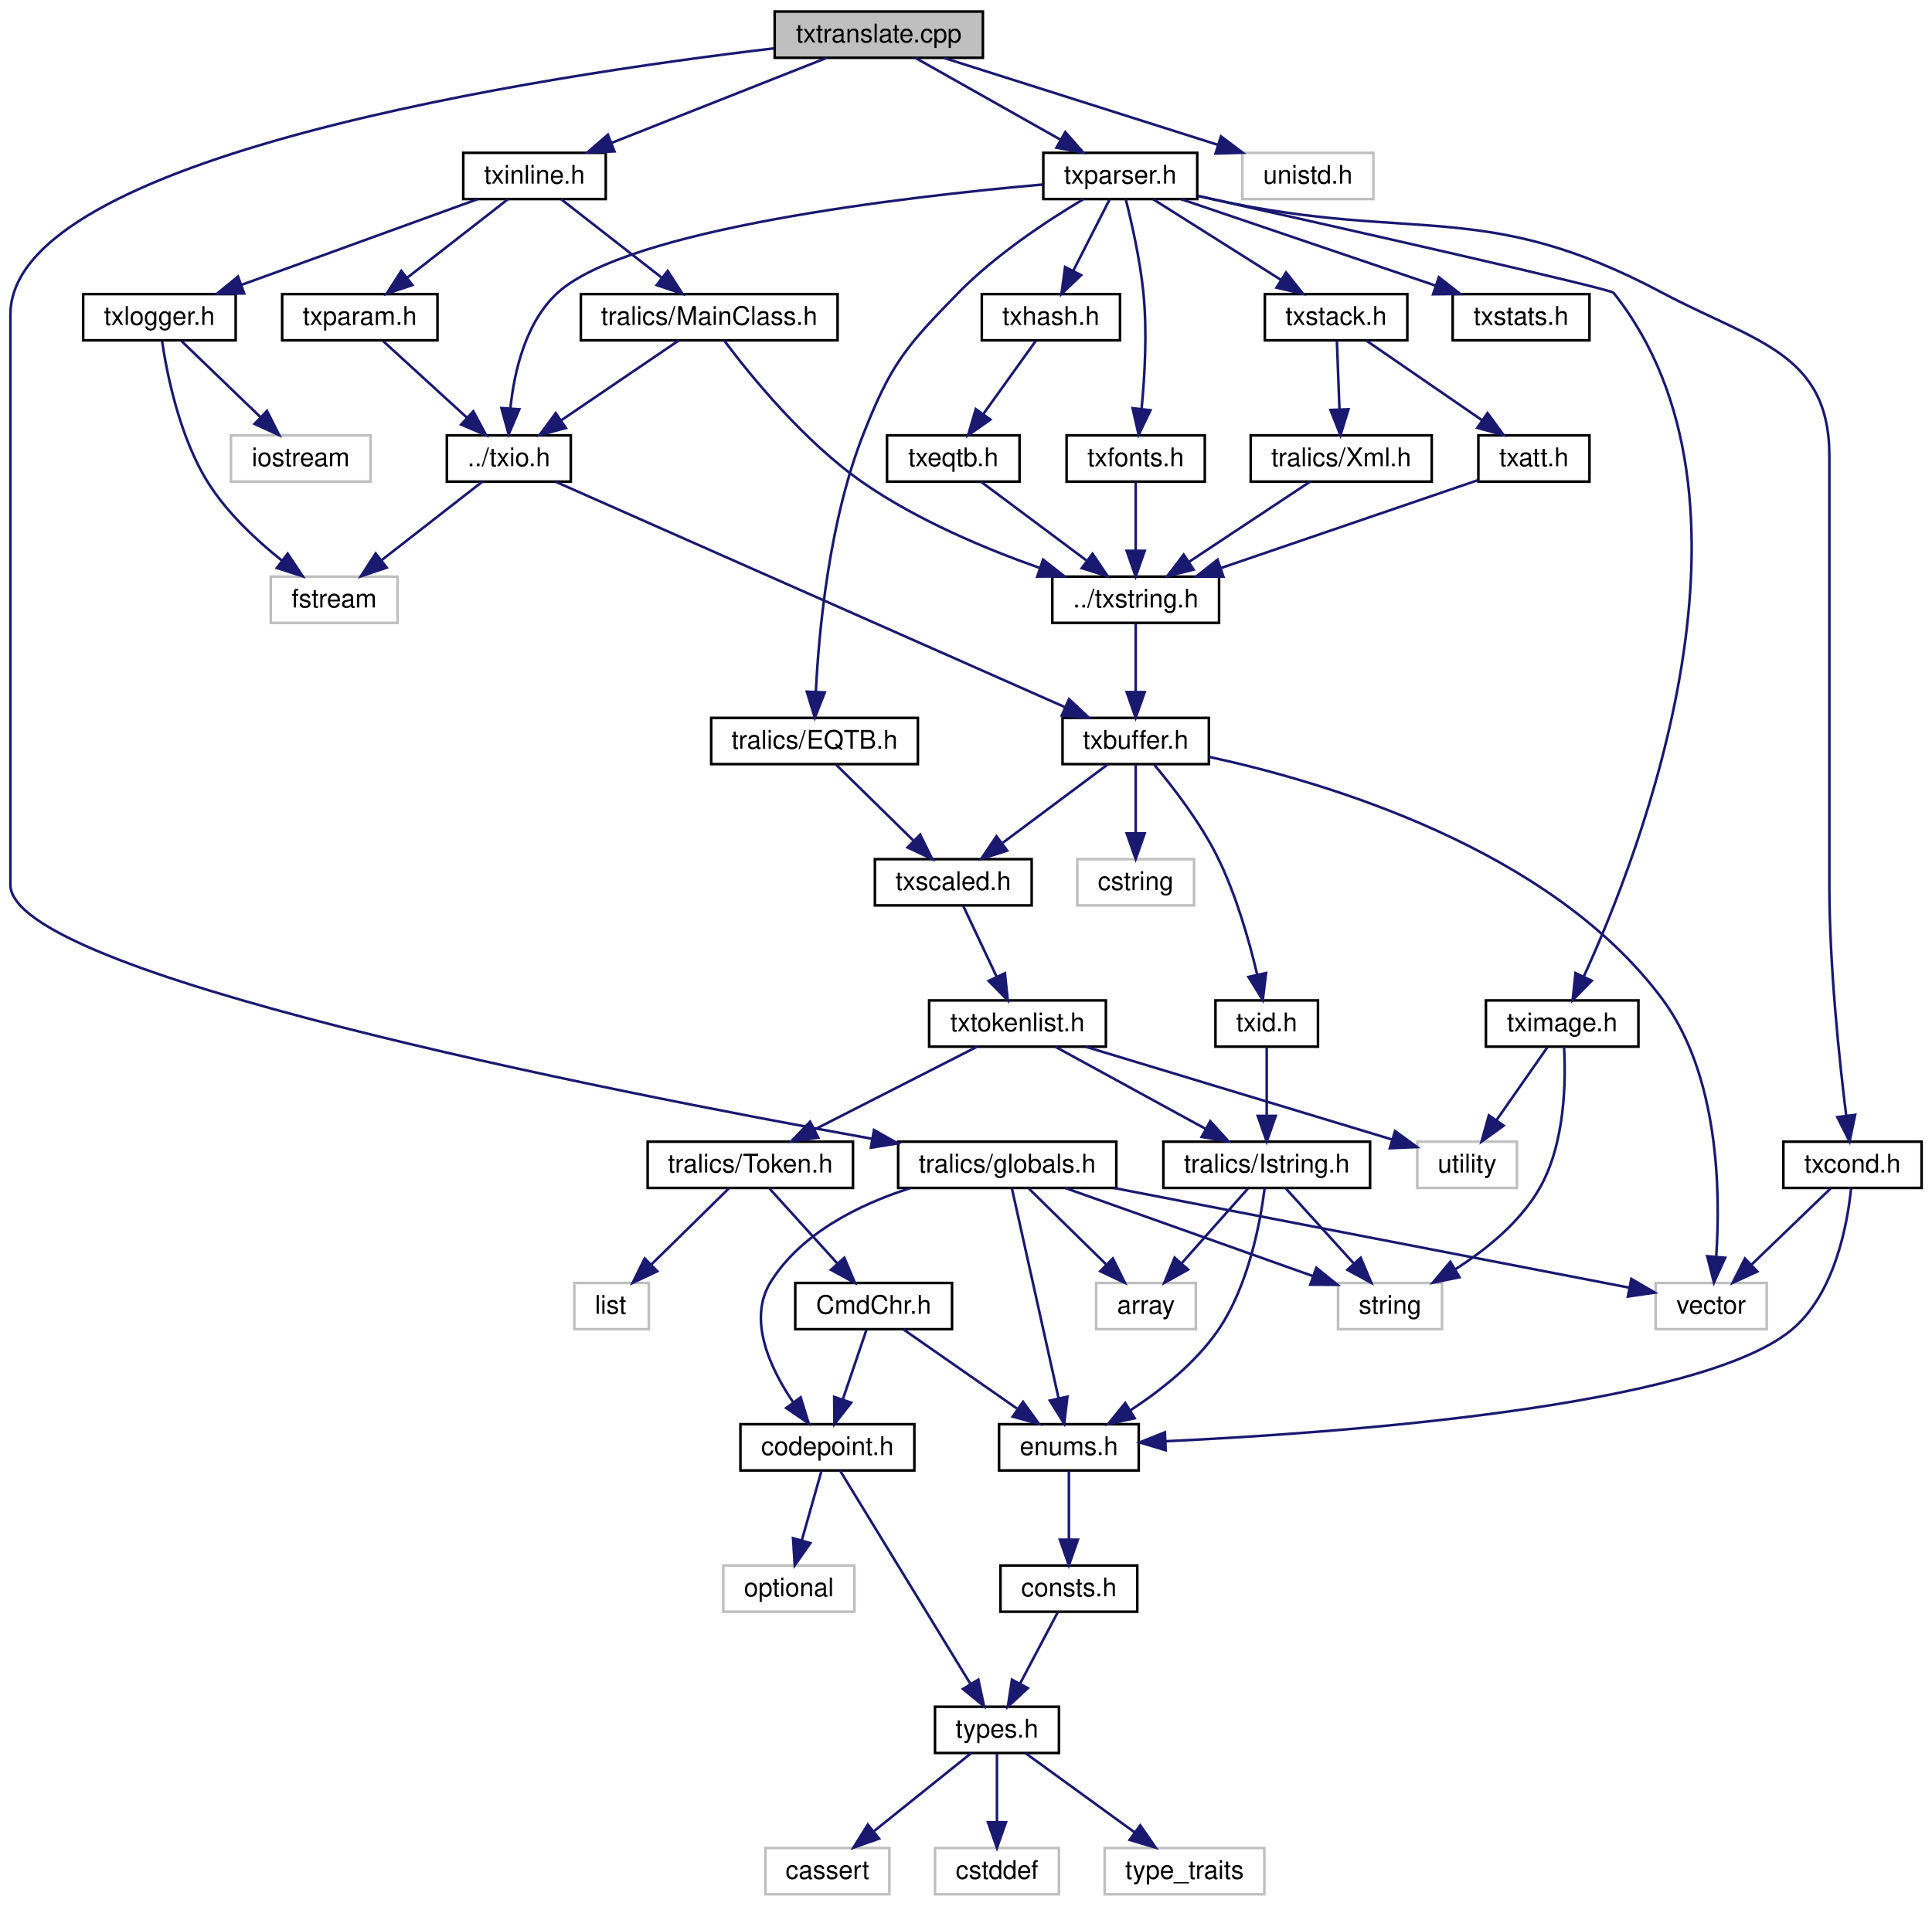
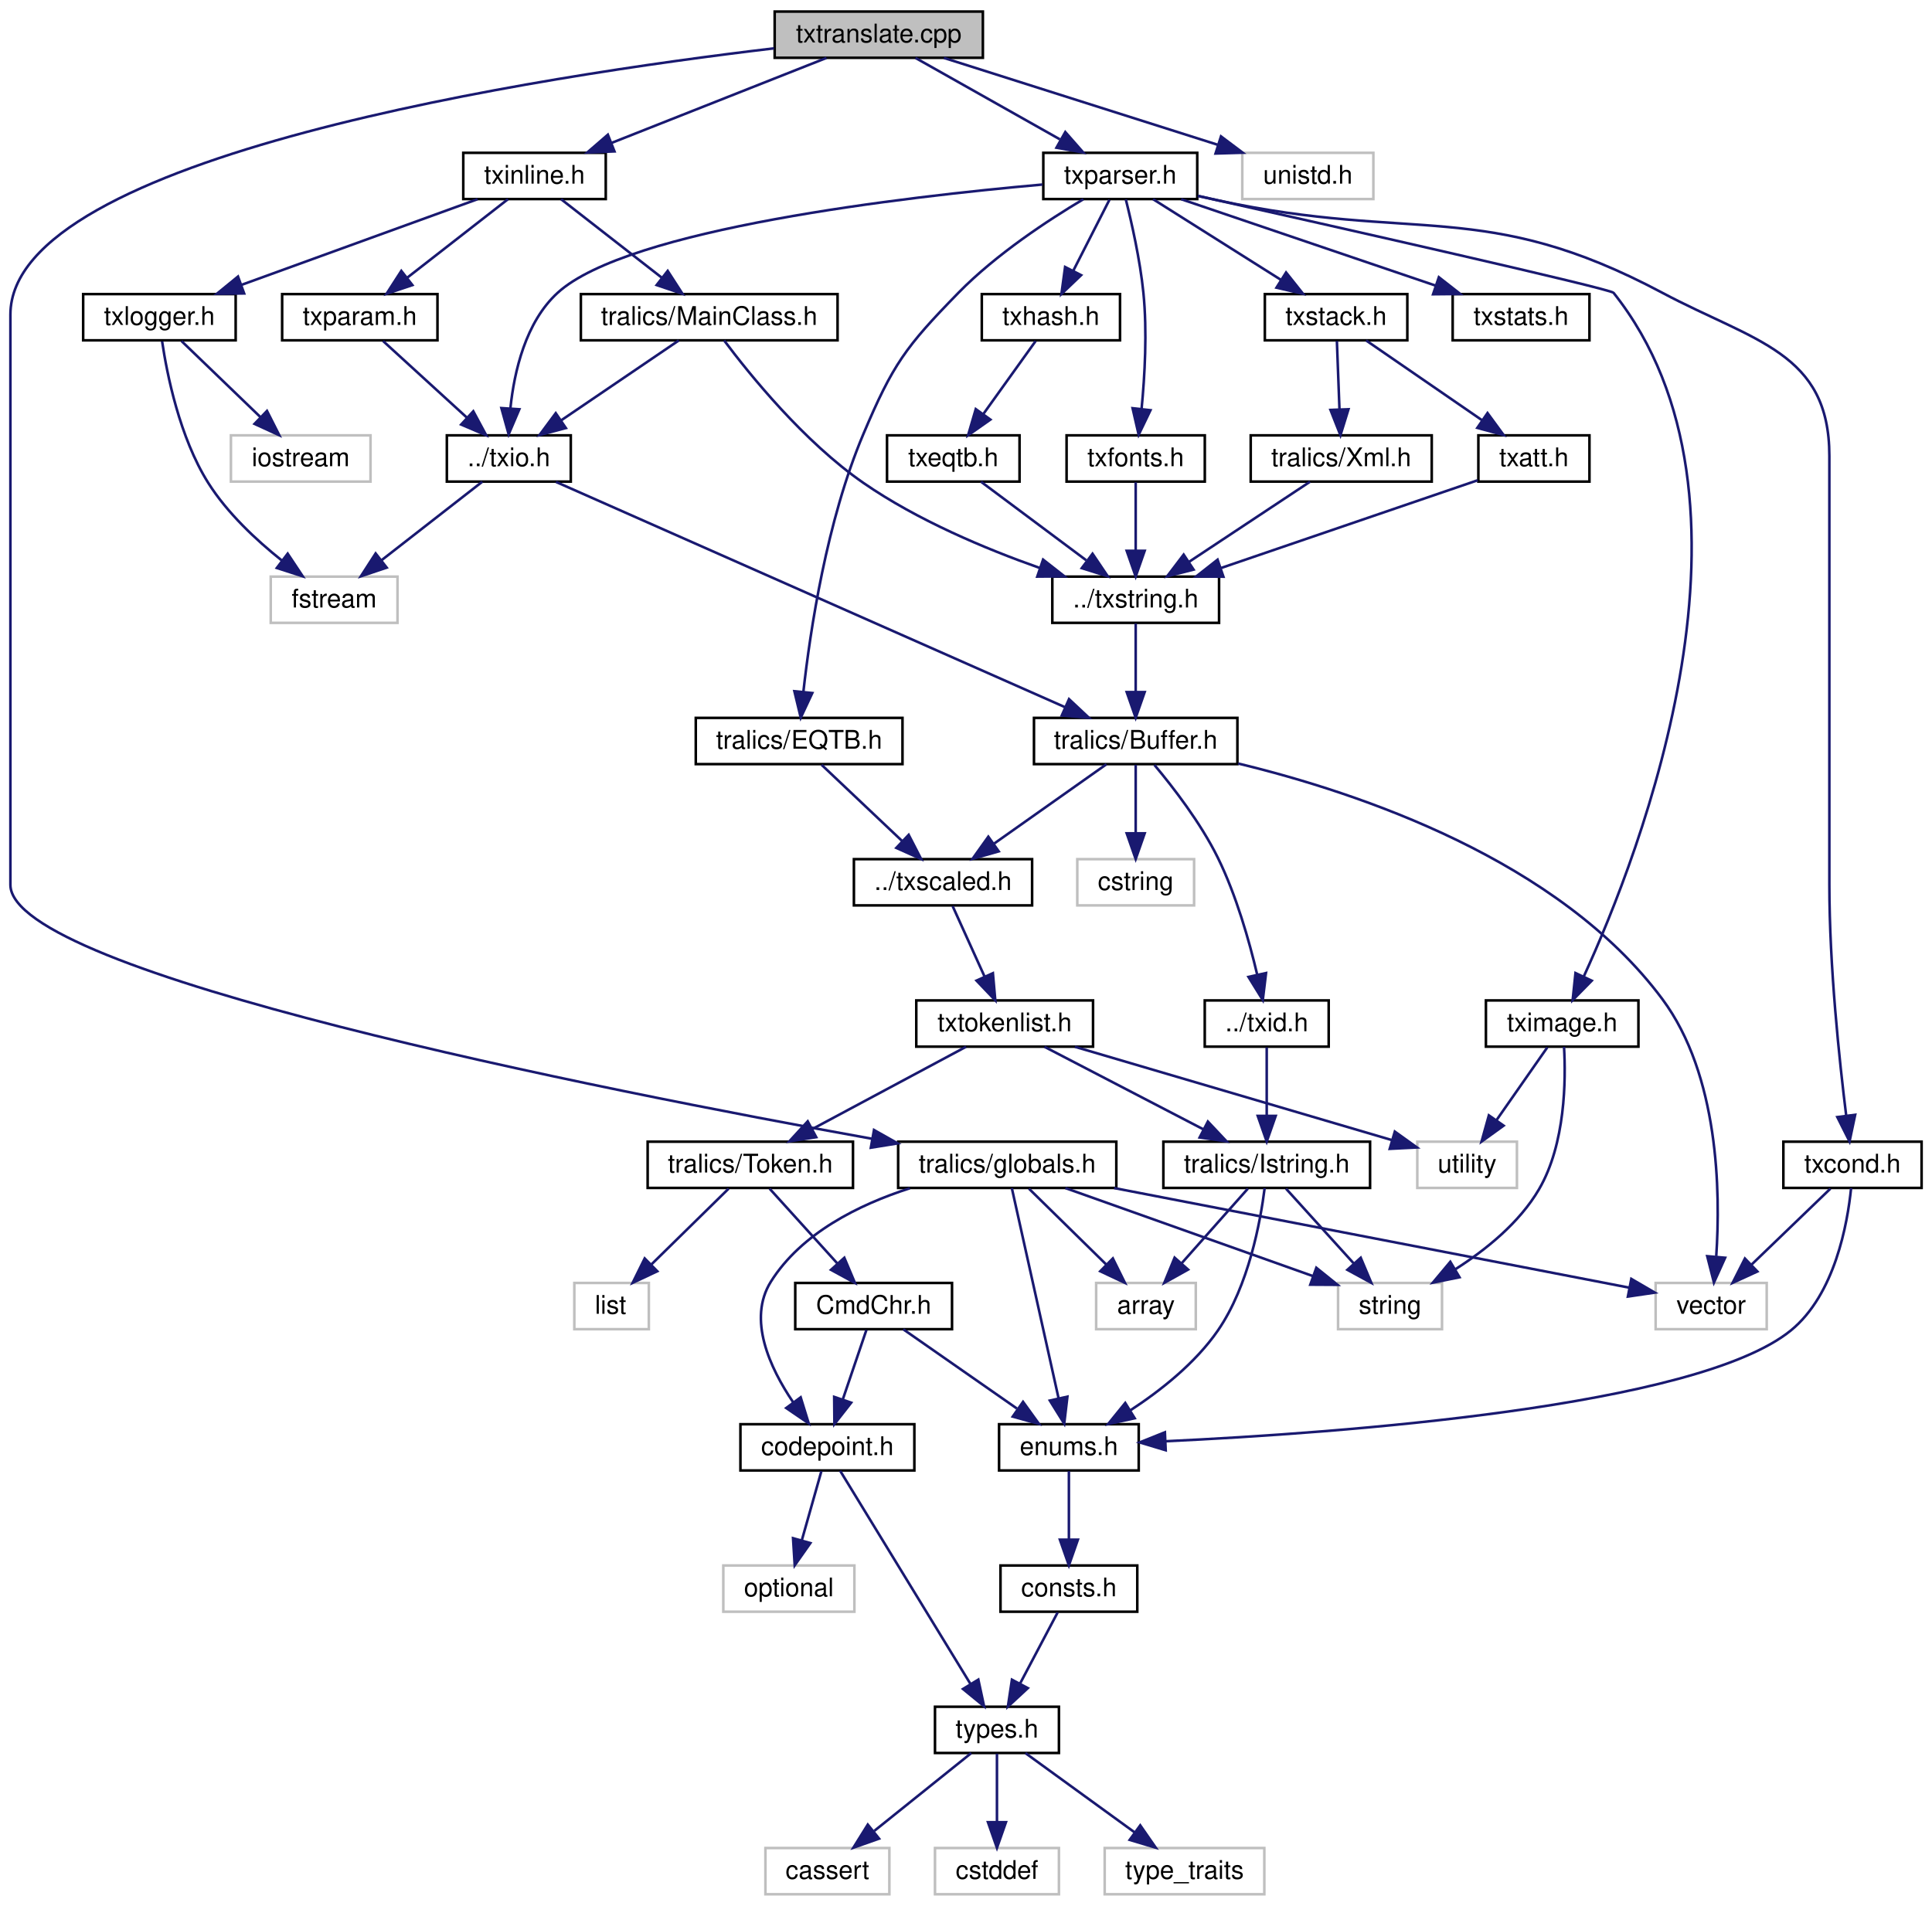
<svg xmlns="http://www.w3.org/2000/svg" xmlns:xlink="http://www.w3.org/1999/xlink" width="752pt" height="742pt" viewBox="0.00 0.00 751.90 742.00">
  <g id="graph0" class="graph" transform="scale(1 1) rotate(0) translate(4 738)">
    <g id="node1" class="node">
      <g id="a_node1">
        <a xlink:title=" ">
          <polygon fill="#bfbfbf" stroke="black" points="297.48,-715.5 297.48,-733.5 378.52,-733.5 378.52,-715.5 297.48,-715.5" />
          <text text-anchor="middle" x="338" y="-721.5" font-family="Helvetica,sans-Serif" font-size="10.00">txtranslate.cpp</text>
        </a>
      </g>
    </g>
    <g id="node2" class="node">
      <g id="a_node2">
        <a xlink:href="../../d5/d87/globals_8h.html" target="_top" xlink:title=" ">
          <polygon fill="none" stroke="black" points="345.54,-275.5 345.54,-293.5 430.46,-293.5 430.46,-275.5 345.54,-275.5" />
          <text text-anchor="middle" x="388" y="-281.5" font-family="Helvetica,sans-Serif" font-size="10.00">tralics/globals.h</text>
        </a>
      </g>
    </g>
    <g id="edge1" class="edge">
      <path fill="none" stroke="midnightblue" d="M297.23,-719.18C207.33,-708.53 0,-677.26 0,-615.5 0,-615.5 0,-615.5 0,-393.5 0,-359.08 229.53,-313.72 335.51,-294.61" />
      <polygon fill="midnightblue" stroke="midnightblue" points="336.14,-298.05 345.37,-292.84 334.91,-291.16 336.14,-298.05" />
    </g>
    <g id="node14" class="node">
      <g id="a_node14">
        <a xlink:href="../../d7/d79/txinline_8h.html" target="_top" xlink:title=" ">
          <polygon fill="none" stroke="black" points="176.27,-660.5 176.27,-678.5 231.73,-678.5 231.73,-660.5 176.27,-660.5" />
          <text text-anchor="middle" x="204" y="-666.5" font-family="Helvetica,sans-Serif" font-size="10.00">txinline.h</text>
        </a>
      </g>
    </g>
    <g id="edge14" class="edge">
      <path fill="none" stroke="midnightblue" d="M317.65,-715.45C295.41,-706.66 259.57,-692.48 234.09,-682.4" />
      <polygon fill="midnightblue" stroke="midnightblue" points="235.13,-679.05 224.54,-678.63 232.55,-685.56 235.13,-679.05" />
    </g>
    <g id="node32" class="node">
      <g id="a_node32">
        <a xlink:href="../../d2/d1b/txparser_8h.html" target="_top" xlink:title=" ">
          <polygon fill="none" stroke="black" points="402.04,-660.5 402.04,-678.5 461.96,-678.5 461.96,-660.5 402.04,-660.5" />
          <text text-anchor="middle" x="432" y="-666.5" font-family="Helvetica,sans-Serif" font-size="10.00">txparser.h</text>
        </a>
      </g>
    </g>
    <g id="edge42" class="edge">
      <path fill="none" stroke="midnightblue" d="M352.28,-715.45C367.18,-707.05 390.81,-693.72 408.48,-683.76" />
      <polygon fill="midnightblue" stroke="midnightblue" points="410.6,-686.59 417.59,-678.63 407.16,-680.49 410.6,-686.59" />
    </g>
    <g id="node43" class="node">
      <g id="a_node43">
        <a xlink:title=" ">
          <polygon fill="none" stroke="#bfbfbf" points="479.49,-660.5 479.49,-678.5 530.51,-678.5 530.51,-660.5 479.49,-660.5" />
          <text text-anchor="middle" x="505" y="-666.5" font-family="Helvetica,sans-Serif" font-size="10.00">unistd.h</text>
        </a>
      </g>
    </g>
    <g id="edge63" class="edge">
      <path fill="none" stroke="midnightblue" d="M363.36,-715.45C391.77,-706.44 437.99,-691.77 469.87,-681.65" />
      <polygon fill="midnightblue" stroke="midnightblue" points="471.2,-684.9 479.67,-678.54 469.08,-678.23 471.2,-684.9" />
    </g>
    <g id="node3" class="node">
      <g id="a_node3">
        <a xlink:href="../../d8/d47/codepoint_8h.html" target="_top" xlink:title=" ">
          <polygon fill="none" stroke="black" points="284.15,-165.5 284.15,-183.5 351.85,-183.5 351.85,-165.5 284.15,-165.5" />
          <text text-anchor="middle" x="318" y="-171.5" font-family="Helvetica,sans-Serif" font-size="10.00">codepoint.h</text>
        </a>
      </g>
    </g>
    <g id="edge2" class="edge">
      <path fill="none" stroke="midnightblue" d="M350.11,-275.38C330.35,-269.02 307.88,-257.94 296,-239 286.83,-224.38 295.6,-205.47 304.64,-192.09" />
      <polygon fill="midnightblue" stroke="midnightblue" points="307.6,-193.97 310.72,-183.84 301.97,-189.81 307.6,-193.97" />
    </g>
    <g id="node9" class="node">
      <g id="a_node9">
        <a xlink:href="../../d0/d0b/enums_8h.html" target="_top" xlink:title=" ">
          <polygon fill="none" stroke="black" points="384.82,-165.5 384.82,-183.5 439.18,-183.5 439.18,-165.5 384.82,-165.5" />
          <text text-anchor="middle" x="412" y="-171.5" font-family="Helvetica,sans-Serif" font-size="10.00">enums.h</text>
        </a>
      </g>
    </g>
    <g id="edge8" class="edge">
      <path fill="none" stroke="midnightblue" d="M389.8,-275.38C393.64,-258.1 402.7,-217.33 407.99,-193.56" />
      <polygon fill="midnightblue" stroke="midnightblue" points="411.42,-194.23 410.18,-183.71 404.59,-192.71 411.42,-194.23" />
    </g>
    <g id="node11" class="node">
      <g id="a_node11">
        <a xlink:title=" ">
          <polygon fill="none" stroke="#bfbfbf" points="422.61,-220.5 422.61,-238.5 461.39,-238.5 461.39,-220.5 422.61,-220.5" />
          <text text-anchor="middle" x="442" y="-226.5" font-family="Helvetica,sans-Serif" font-size="10.00">array</text>
        </a>
      </g>
    </g>
    <g id="edge11" class="edge">
      <path fill="none" stroke="midnightblue" d="M396.44,-275.22C404.49,-267.32 416.81,-255.22 426.61,-245.61" />
      <polygon fill="midnightblue" stroke="midnightblue" points="429.11,-248.05 433.8,-238.55 424.21,-243.06 429.11,-248.05" />
    </g>
    <g id="node12" class="node">
      <g id="a_node12">
        <a xlink:title=" ">
          <polygon fill="none" stroke="#bfbfbf" points="516.77,-220.5 516.77,-238.5 557.23,-238.5 557.23,-220.5 516.77,-220.5" />
          <text text-anchor="middle" x="537" y="-226.5" font-family="Helvetica,sans-Serif" font-size="10.00">string</text>
        </a>
      </g>
    </g>
    <g id="edge12" class="edge">
      <path fill="none" stroke="midnightblue" d="M410.63,-275.45C436.41,-266.28 478.64,-251.26 507.11,-241.13" />
      <polygon fill="midnightblue" stroke="midnightblue" points="508.31,-244.42 516.56,-237.77 505.96,-237.83 508.31,-244.42" />
    </g>
    <g id="node13" class="node">
      <g id="a_node13">
        <a xlink:title=" ">
          <polygon fill="none" stroke="#bfbfbf" points="640.38,-220.5 640.38,-238.5 683.62,-238.5 683.62,-220.5 640.38,-220.5" />
          <text text-anchor="middle" x="662" y="-226.5" font-family="Helvetica,sans-Serif" font-size="10.00">vector</text>
        </a>
      </g>
    </g>
    <g id="edge13" class="edge">
      <path fill="none" stroke="midnightblue" d="M429.61,-275.45C484.68,-264.8 580.57,-246.25 630.2,-236.65" />
      <polygon fill="midnightblue" stroke="midnightblue" points="630.91,-240.08 640.06,-234.74 629.58,-233.21 630.91,-240.08" />
    </g>
    <g id="node4" class="node">
      <g id="a_node4">
        <a xlink:href="../../d9/d49/types_8h.html" target="_top" xlink:title=" ">
          <polygon fill="none" stroke="black" points="359.88,-55.5 359.88,-73.5 408.12,-73.5 408.12,-55.5 359.88,-55.5" />
          <text text-anchor="middle" x="384" y="-61.5" font-family="Helvetica,sans-Serif" font-size="10.00">types.h</text>
        </a>
      </g>
    </g>
    <g id="edge3" class="edge">
      <path fill="none" stroke="midnightblue" d="M322.96,-165.38C333.71,-147.79 359.34,-105.85 373.74,-82.29" />
      <polygon fill="midnightblue" stroke="midnightblue" points="376.75,-84.07 378.98,-73.71 370.78,-80.42 376.75,-84.07" />
    </g>
    <g id="node8" class="node">
      <g id="a_node8">
        <a xlink:title=" ">
          <polygon fill="none" stroke="#bfbfbf" points="277.49,-110.5 277.49,-128.5 328.51,-128.5 328.51,-110.5 277.49,-110.5" />
          <text text-anchor="middle" x="303" y="-116.5" font-family="Helvetica,sans-Serif" font-size="10.00">optional</text>
        </a>
      </g>
    </g>
    <g id="edge7" class="edge">
      <path fill="none" stroke="midnightblue" d="M315.66,-165.22C313.62,-158.02 310.6,-147.35 308.02,-138.23" />
      <polygon fill="midnightblue" stroke="midnightblue" points="311.37,-137.22 305.28,-128.55 304.63,-139.12 311.37,-137.22" />
    </g>
    <g id="node5" class="node">
      <g id="a_node5">
        <a xlink:title=" ">
          <polygon fill="none" stroke="#bfbfbf" points="293.88,-0.5 293.88,-18.5 342.12,-18.5 342.12,-0.5 293.88,-0.5" />
          <text text-anchor="middle" x="318" y="-6.5" font-family="Helvetica,sans-Serif" font-size="10.00">cassert</text>
        </a>
      </g>
    </g>
    <g id="edge4" class="edge">
      <path fill="none" stroke="midnightblue" d="M373.98,-55.45C363.99,-47.43 348.44,-34.95 336.26,-25.17" />
      <polygon fill="midnightblue" stroke="midnightblue" points="338.11,-22.16 328.12,-18.63 333.72,-27.62 338.11,-22.16" />
    </g>
    <g id="node6" class="node">
      <g id="a_node6">
        <a xlink:title=" ">
          <polygon fill="none" stroke="#bfbfbf" points="359.88,-0.5 359.88,-18.5 408.12,-18.5 408.12,-0.5 359.88,-0.5" />
          <text text-anchor="middle" x="384" y="-6.5" font-family="Helvetica,sans-Serif" font-size="10.00">cstddef</text>
        </a>
      </g>
    </g>
    <g id="edge5" class="edge">
      <path fill="none" stroke="midnightblue" d="M384,-55.22C384,-48.18 384,-37.81 384,-28.83" />
      <polygon fill="midnightblue" stroke="midnightblue" points="387.5,-28.55 384,-18.55 380.5,-28.55 387.5,-28.55" />
    </g>
    <g id="node7" class="node">
      <g id="a_node7">
        <a xlink:title=" ">
          <polygon fill="none" stroke="#bfbfbf" points="425.93,-0.5 425.93,-18.5 488.07,-18.5 488.07,-0.5 425.93,-0.5" />
          <text text-anchor="middle" x="457" y="-6.5" font-family="Helvetica,sans-Serif" font-size="10.00">type_traits</text>
        </a>
      </g>
    </g>
    <g id="edge6" class="edge">
      <path fill="none" stroke="midnightblue" d="M395.09,-55.45C406.34,-47.28 424,-34.46 437.58,-24.6" />
      <polygon fill="midnightblue" stroke="midnightblue" points="439.77,-27.33 445.81,-18.63 435.66,-21.67 439.77,-27.33" />
    </g>
    <g id="node10" class="node">
      <g id="a_node10">
        <a xlink:href="../../d8/db5/consts_8h.html" target="_top" xlink:title=" ">
          <polygon fill="none" stroke="black" points="385.38,-110.5 385.38,-128.5 438.62,-128.5 438.62,-110.5 385.38,-110.5" />
          <text text-anchor="middle" x="412" y="-116.5" font-family="Helvetica,sans-Serif" font-size="10.00">consts.h</text>
        </a>
      </g>
    </g>
    <g id="edge9" class="edge">
      <path fill="none" stroke="midnightblue" d="M412,-165.22C412,-158.18 412,-147.81 412,-138.83" />
      <polygon fill="midnightblue" stroke="midnightblue" points="415.5,-138.55 412,-128.55 408.5,-138.55 415.5,-138.55" />
    </g>
    <g id="edge10" class="edge">
      <path fill="none" stroke="midnightblue" d="M407.62,-110.22C403.74,-102.86 397.94,-91.88 393.05,-82.64" />
      <polygon fill="midnightblue" stroke="midnightblue" points="396.02,-80.76 388.25,-73.55 389.83,-84.03 396.02,-80.76" />
    </g>
    <g id="node15" class="node">
      <g id="a_node15">
        <a xlink:href="../../d4/de9/_main_class_8h.html" target="_top" xlink:title=" ">
          <polygon fill="none" stroke="black" points="222.04,-605.5 222.04,-623.5 321.96,-623.5 321.96,-605.5 222.04,-605.5" />
          <text text-anchor="middle" x="272" y="-611.5" font-family="Helvetica,sans-Serif" font-size="10.00">tralics/MainClass.h</text>
        </a>
      </g>
    </g>
    <g id="edge15" class="edge">
      <path fill="none" stroke="midnightblue" d="M214.33,-660.45C224.71,-652.36 240.95,-639.7 253.55,-629.88" />
      <polygon fill="midnightblue" stroke="midnightblue" points="255.84,-632.53 261.58,-623.63 251.54,-627.01 255.84,-632.53" />
    </g>
    <g id="node29" class="node">
      <g id="a_node29">
        <a xlink:href="../../d2/d06/txlogger_8h.html" target="_top" xlink:title=" ">
          <polygon fill="none" stroke="black" points="28.32,-605.5 28.32,-623.5 87.68,-623.5 87.68,-605.5 28.32,-605.5" />
          <text text-anchor="middle" x="58" y="-611.5" font-family="Helvetica,sans-Serif" font-size="10.00">txlogger.h</text>
        </a>
      </g>
    </g>
    <g id="edge37" class="edge">
      <path fill="none" stroke="midnightblue" d="M181.83,-660.45C157.39,-651.58 117.86,-637.23 90.05,-627.13" />
      <polygon fill="midnightblue" stroke="midnightblue" points="90.98,-623.75 80.38,-623.63 88.59,-630.33 90.98,-623.75" />
    </g>
    <g id="node31" class="node">
      <g id="a_node31">
        <a xlink:href="../../d5/d08/txparam_8h.html" target="_top" xlink:title=" ">
          <polygon fill="none" stroke="black" points="105.77,-605.5 105.77,-623.5 166.23,-623.5 166.23,-605.5 105.77,-605.5" />
          <text text-anchor="middle" x="136" y="-611.5" font-family="Helvetica,sans-Serif" font-size="10.00">txparam.h</text>
        </a>
      </g>
    </g>
    <g id="edge40" class="edge">
      <path fill="none" stroke="midnightblue" d="M193.67,-660.45C183.29,-652.36 167.05,-639.7 154.45,-629.88" />
      <polygon fill="midnightblue" stroke="midnightblue" points="156.46,-627.01 146.42,-623.63 152.16,-632.53 156.46,-627.01" />
    </g>
    <g id="node16" class="node">
      <g id="a_node16">
        <a xlink:href="../../de/d29/txio_8h.html" target="_top" xlink:title=" ">
          <polygon fill="none" stroke="black" points="169.88,-550.5 169.88,-568.5 218.12,-568.5 218.12,-550.5 169.88,-550.5" />
          <text text-anchor="middle" x="194" y="-556.5" font-family="Helvetica,sans-Serif" font-size="10.00">../txio.h</text>
        </a>
      </g>
    </g>
    <g id="edge16" class="edge">
      <path fill="none" stroke="midnightblue" d="M260.15,-605.45C248.01,-597.2 228.9,-584.22 214.34,-574.32" />
      <polygon fill="midnightblue" stroke="midnightblue" points="216.2,-571.35 205.96,-568.63 212.26,-577.14 216.2,-571.35" />
    </g>
    <g id="node28" class="node">
      <g id="a_node28">
        <a xlink:href="../../dc/def/txstring_8h.html" target="_top" xlink:title=" ">
          <polygon fill="none" stroke="black" points="405.55,-495.5 405.55,-513.5 470.45,-513.5 470.45,-495.5 405.55,-495.5" />
          <text text-anchor="middle" x="438" y="-501.5" font-family="Helvetica,sans-Serif" font-size="10.00">../txstring.h</text>
        </a>
      </g>
    </g>
    <g id="edge35" class="edge">
      <path fill="none" stroke="midnightblue" d="M277.8,-605.46C287.64,-592.3 308.81,-566.06 332,-550 352.97,-535.48 379.41,-524.37 400.64,-516.88" />
      <polygon fill="midnightblue" stroke="midnightblue" points="401.95,-520.13 410.29,-513.6 399.69,-513.51 401.95,-520.13" />
    </g>
    <g id="node17" class="node">
      <g id="a_node17">
-         <a xlink:href="../../dd/d74/txbuffer_8h.html" target="_top" xlink:title=" ">
-           <polygon fill="none" stroke="black" points="409.52,-440.5 409.52,-458.5 466.48,-458.5 466.48,-440.5 409.52,-440.5" />
-           <text text-anchor="middle" x="438" y="-446.5" font-family="Helvetica,sans-Serif" font-size="10.00">txbuffer.h</text>
+         <a xlink:href="../../d7/d1b/_buffer_8h.html" target="_top" xlink:title=" ">
+           <polygon fill="none" stroke="black" points="398.41,-440.5 398.41,-458.5 477.59,-458.5 477.59,-440.5 398.41,-440.5" />
+           <text text-anchor="middle" x="438" y="-446.5" font-family="Helvetica,sans-Serif" font-size="10.00">tralics/Buffer.h</text>
        </a>
      </g>
    </g>
    <g id="edge17" class="edge">
      <path fill="none" stroke="midnightblue" d="M212.34,-550.38C254.84,-531.57 360.24,-484.92 410.5,-462.67" />
      <polygon fill="midnightblue" stroke="midnightblue" points="412.05,-465.81 419.78,-458.56 409.22,-459.41 412.05,-465.81" />
    </g>
    <g id="node27" class="node">
      <g id="a_node27">
        <a xlink:title=" ">
          <polygon fill="none" stroke="#bfbfbf" points="101.33,-495.5 101.33,-513.5 150.67,-513.5 150.67,-495.5 101.33,-495.5" />
          <text text-anchor="middle" x="126" y="-501.5" font-family="Helvetica,sans-Serif" font-size="10.00">fstream</text>
        </a>
      </g>
    </g>
    <g id="edge34" class="edge">
      <path fill="none" stroke="midnightblue" d="M183.67,-550.45C173.29,-542.36 157.05,-529.7 144.45,-519.88" />
      <polygon fill="midnightblue" stroke="midnightblue" points="146.46,-517.01 136.42,-513.63 142.16,-522.53 146.46,-517.01" />
    </g>
    <g id="edge33" class="edge">
-       <path fill="none" stroke="midnightblue" d="M466.49,-443.34C511.73,-433.55 599.35,-407.75 643,-349 664.99,-319.4 665.66,-274.09 663.97,-248.94" />
+       <path fill="none" stroke="midnightblue" d="M477.87,-440.74C525.2,-429.3 602.77,-403.14 643,-349 664.99,-319.4 665.66,-274.09 663.97,-248.94" />
      <polygon fill="midnightblue" stroke="midnightblue" points="667.43,-248.31 663.07,-238.65 660.46,-248.92 667.43,-248.31" />
    </g>
    <g id="node18" class="node">
      <g id="a_node18">
        <a xlink:href="../../d1/d9e/txid_8h.html" target="_top" xlink:title=" ">
-           <polygon fill="none" stroke="black" points="469.05,-330.5 469.05,-348.5 508.95,-348.5 508.95,-330.5 469.05,-330.5" />
-           <text text-anchor="middle" x="489" y="-336.5" font-family="Helvetica,sans-Serif" font-size="10.00">txid.h</text>
+           <polygon fill="none" stroke="black" points="464.88,-330.5 464.88,-348.5 513.12,-348.5 513.12,-330.5 464.88,-330.5" />
+           <text text-anchor="middle" x="489" y="-336.5" font-family="Helvetica,sans-Serif" font-size="10.00">../txid.h</text>
        </a>
      </g>
    </g>
    <g id="edge18" class="edge">
      <path fill="none" stroke="midnightblue" d="M445.29,-440.18C452.46,-431.63 463.28,-417.66 470,-404 477.15,-389.46 482.18,-371.71 485.26,-358.68" />
      <polygon fill="midnightblue" stroke="midnightblue" points="488.74,-359.16 487.47,-348.64 481.9,-357.65 488.74,-359.16" />
    </g>
    <g id="node20" class="node">
      <g id="a_node20">
        <a xlink:href="../../d9/d18/txscaled_8h.html" target="_top" xlink:title=" ">
-           <polygon fill="none" stroke="black" points="336.49,-385.5 336.49,-403.5 397.51,-403.5 397.51,-385.5 336.49,-385.5" />
-           <text text-anchor="middle" x="367" y="-391.5" font-family="Helvetica,sans-Serif" font-size="10.00">txscaled.h</text>
+           <polygon fill="none" stroke="black" points="328.32,-385.5 328.32,-403.5 397.68,-403.5 397.68,-385.5 328.32,-385.5" />
+           <text text-anchor="middle" x="363" y="-391.5" font-family="Helvetica,sans-Serif" font-size="10.00">../txscaled.h</text>
        </a>
      </g>
    </g>
    <g id="edge23" class="edge">
-       <path fill="none" stroke="midnightblue" d="M427.22,-440.45C416.37,-432.36 399.42,-419.7 386.27,-409.88" />
-       <polygon fill="midnightblue" stroke="midnightblue" points="387.99,-406.8 377.88,-403.63 383.8,-412.41 387.99,-406.8" />
+       <path fill="none" stroke="midnightblue" d="M426.61,-440.45C415.05,-432.28 396.91,-419.46 382.95,-409.6" />
+       <polygon fill="midnightblue" stroke="midnightblue" points="384.68,-406.54 374.5,-403.63 380.64,-412.25 384.68,-406.54" />
    </g>
    <g id="node26" class="node">
      <g id="a_node26">
        <a xlink:title=" ">
          <polygon fill="none" stroke="#bfbfbf" points="415.27,-385.5 415.27,-403.5 460.73,-403.5 460.73,-385.5 415.27,-385.5" />
          <text text-anchor="middle" x="438" y="-391.5" font-family="Helvetica,sans-Serif" font-size="10.00">cstring</text>
        </a>
      </g>
    </g>
    <g id="edge32" class="edge">
      <path fill="none" stroke="midnightblue" d="M438,-440.22C438,-433.18 438,-422.81 438,-413.83" />
      <polygon fill="midnightblue" stroke="midnightblue" points="441.5,-413.55 438,-403.55 434.5,-413.55 441.5,-413.55" />
    </g>
    <g id="node19" class="node">
      <g id="a_node19">
        <a xlink:href="../../d5/daf/_istring_8h.html" target="_top" xlink:title=" ">
          <polygon fill="none" stroke="black" points="448.77,-275.5 448.77,-293.5 529.23,-293.5 529.23,-275.5 448.77,-275.5" />
          <text text-anchor="middle" x="489" y="-281.5" font-family="Helvetica,sans-Serif" font-size="10.00">tralics/Istring.h</text>
        </a>
      </g>
    </g>
    <g id="edge19" class="edge">
      <path fill="none" stroke="midnightblue" d="M489,-330.22C489,-323.18 489,-312.81 489,-303.83" />
      <polygon fill="midnightblue" stroke="midnightblue" points="492.5,-303.55 489,-293.55 485.5,-303.55 492.5,-303.55" />
    </g>
    <g id="edge20" class="edge">
      <path fill="none" stroke="midnightblue" d="M488.19,-275.39C486.58,-262.61 482.02,-237.43 470,-220 461.22,-207.26 447.64,-196.56 435.84,-188.85" />
      <polygon fill="midnightblue" stroke="midnightblue" points="437.61,-185.83 427.26,-183.55 433.93,-191.78 437.61,-185.83" />
    </g>
    <g id="edge21" class="edge">
      <path fill="none" stroke="midnightblue" d="M481.66,-275.22C474.79,-267.47 464.35,-255.7 455.9,-246.18" />
      <polygon fill="midnightblue" stroke="midnightblue" points="458.39,-243.71 449.14,-238.55 453.15,-248.35 458.39,-243.71" />
    </g>
    <g id="edge22" class="edge">
      <path fill="none" stroke="midnightblue" d="M496.5,-275.22C503.52,-267.47 514.18,-255.7 522.8,-246.18" />
      <polygon fill="midnightblue" stroke="midnightblue" points="525.59,-248.31 529.71,-238.55 520.4,-243.61 525.59,-248.31" />
    </g>
    <g id="node21" class="node">
      <g id="a_node21">
        <a xlink:href="../../dc/d91/txtokenlist_8h.html" target="_top" xlink:title=" ">
-           <polygon fill="none" stroke="black" points="357.6,-330.5 357.6,-348.5 426.4,-348.5 426.4,-330.5 357.6,-330.5" />
-           <text text-anchor="middle" x="392" y="-336.5" font-family="Helvetica,sans-Serif" font-size="10.00">txtokenlist.h</text>
+           <polygon fill="none" stroke="black" points="352.6,-330.5 352.6,-348.5 421.4,-348.5 421.4,-330.5 352.6,-330.5" />
+           <text text-anchor="middle" x="387" y="-336.5" font-family="Helvetica,sans-Serif" font-size="10.00">txtokenlist.h</text>
        </a>
      </g>
    </g>
    <g id="edge24" class="edge">
-       <path fill="none" stroke="midnightblue" d="M370.91,-385.22C374.38,-377.86 379.56,-366.88 383.92,-357.64" />
-       <polygon fill="midnightblue" stroke="midnightblue" points="387.1,-359.09 388.2,-348.55 380.77,-356.1 387.1,-359.09" />
+       <path fill="none" stroke="midnightblue" d="M366.75,-385.22C370.05,-377.94 374.95,-367.11 379.11,-357.93" />
+       <polygon fill="midnightblue" stroke="midnightblue" points="382.42,-359.1 383.35,-348.55 376.04,-356.22 382.42,-359.1" />
    </g>
    <g id="edge25" class="edge">
-       <path fill="none" stroke="midnightblue" d="M406.73,-330.45C422.26,-321.97 446.95,-308.48 465.23,-298.49" />
-       <polygon fill="midnightblue" stroke="midnightblue" points="467.03,-301.49 474.13,-293.63 463.68,-295.35 467.03,-301.49" />
+       <path fill="none" stroke="midnightblue" d="M402.49,-330.45C418.89,-321.93 445.02,-308.35 464.27,-298.35" />
+       <polygon fill="midnightblue" stroke="midnightblue" points="466.1,-301.34 473.36,-293.63 462.88,-295.13 466.1,-301.34" />
    </g>
    <g id="node22" class="node">
      <g id="a_node22">
        <a xlink:href="../../dd/dcd/_token_8h.html" target="_top" xlink:title=" ">
          <polygon fill="none" stroke="black" points="248.04,-275.5 248.04,-293.5 327.96,-293.5 327.96,-275.5 248.04,-275.5" />
          <text text-anchor="middle" x="288" y="-281.5" font-family="Helvetica,sans-Serif" font-size="10.00">tralics/Token.h</text>
        </a>
      </g>
    </g>
    <g id="edge26" class="edge">
-       <path fill="none" stroke="midnightblue" d="M376.2,-330.45C359.41,-321.89 332.6,-308.23 312.94,-298.21" />
-       <polygon fill="midnightblue" stroke="midnightblue" points="314.44,-295.05 303.94,-293.63 311.26,-301.28 314.44,-295.05" />
+       <path fill="none" stroke="midnightblue" d="M371.96,-330.45C356.05,-321.93 330.69,-308.35 312,-298.35" />
+       <polygon fill="midnightblue" stroke="midnightblue" points="313.65,-295.26 303.18,-293.63 310.34,-301.43 313.65,-295.26" />
    </g>
    <g id="node25" class="node">
      <g id="a_node25">
        <a xlink:title=" ">
          <polygon fill="none" stroke="#bfbfbf" points="547.61,-275.5 547.61,-293.5 586.39,-293.5 586.39,-275.5 547.61,-275.5" />
          <text text-anchor="middle" x="567" y="-281.5" font-family="Helvetica,sans-Serif" font-size="10.00">utility</text>
        </a>
      </g>
    </g>
    <g id="edge31" class="edge">
-       <path fill="none" stroke="midnightblue" d="M418.58,-330.45C450.73,-320.71 504.66,-304.38 537.9,-294.31" />
-       <polygon fill="midnightblue" stroke="midnightblue" points="538.95,-297.65 547.5,-291.41 536.92,-290.95 538.95,-297.65" />
+       <path fill="none" stroke="midnightblue" d="M414.34,-330.45C447.58,-320.66 503.47,-304.21 537.62,-294.15" />
+       <polygon fill="midnightblue" stroke="midnightblue" points="538.86,-297.43 547.47,-291.25 536.88,-290.72 538.86,-297.43" />
    </g>
    <g id="node23" class="node">
      <g id="a_node23">
        <a xlink:href="../../d2/d68/_cmd_chr_8h.html" target="_top" xlink:title=" ">
          <polygon fill="none" stroke="black" points="305.49,-220.5 305.49,-238.5 366.51,-238.5 366.51,-220.5 305.49,-220.5" />
          <text text-anchor="middle" x="336" y="-226.5" font-family="Helvetica,sans-Serif" font-size="10.00">CmdChr.h</text>
        </a>
      </g>
    </g>
    <g id="edge27" class="edge">
      <path fill="none" stroke="midnightblue" d="M295.5,-275.22C302.52,-267.47 313.18,-255.7 321.8,-246.18" />
      <polygon fill="midnightblue" stroke="midnightblue" points="324.59,-248.31 328.71,-238.55 319.4,-243.61 324.59,-248.31" />
    </g>
    <g id="node24" class="node">
      <g id="a_node24">
        <a xlink:title=" ">
          <polygon fill="none" stroke="#bfbfbf" points="219.5,-220.5 219.5,-238.5 248.5,-238.5 248.5,-220.5 219.5,-220.5" />
          <text text-anchor="middle" x="233.61" y="-226.5" font-family="Helvetica,sans-Serif" font-size="10.00">list</text>
        </a>
      </g>
    </g>
    <g id="edge30" class="edge">
      <path fill="none" stroke="midnightblue" d="M279.56,-275.22C271.51,-267.32 259.19,-255.22 249.39,-245.61" />
      <polygon fill="midnightblue" stroke="midnightblue" points="251.79,-243.06 242.2,-238.55 246.89,-248.05 251.79,-243.06" />
    </g>
    <g id="edge28" class="edge">
      <path fill="none" stroke="midnightblue" d="M333.19,-220.22C330.74,-213.02 327.12,-202.35 324.02,-193.23" />
      <polygon fill="midnightblue" stroke="midnightblue" points="327.26,-191.89 320.73,-183.55 320.64,-194.14 327.26,-191.89" />
    </g>
    <g id="edge29" class="edge">
      <path fill="none" stroke="midnightblue" d="M347.54,-220.45C359.26,-212.28 377.64,-199.46 391.78,-189.6" />
      <polygon fill="midnightblue" stroke="midnightblue" points="394.15,-192.22 400.35,-183.63 390.14,-186.47 394.15,-192.22" />
    </g>
    <g id="edge36" class="edge">
      <path fill="none" stroke="midnightblue" d="M438,-495.22C438,-488.18 438,-477.81 438,-468.83" />
      <polygon fill="midnightblue" stroke="midnightblue" points="441.5,-468.55 438,-458.55 434.5,-468.55 441.5,-468.55" />
    </g>
    <g id="edge38" class="edge">
      <path fill="none" stroke="midnightblue" d="M59.05,-605.09C60.94,-592.34 65.84,-567.72 77,-550 84.39,-538.27 95.7,-527.71 105.59,-519.83" />
      <polygon fill="midnightblue" stroke="midnightblue" points="107.92,-522.45 113.78,-513.62 103.7,-516.87 107.92,-522.45" />
    </g>
    <g id="node30" class="node">
      <g id="a_node30">
        <a xlink:title=" ">
          <polygon fill="none" stroke="#bfbfbf" points="85.83,-550.5 85.83,-568.5 140.17,-568.5 140.17,-550.5 85.83,-550.5" />
          <text text-anchor="middle" x="113" y="-556.5" font-family="Helvetica,sans-Serif" font-size="10.00">iostream</text>
        </a>
      </g>
    </g>
    <g id="edge39" class="edge">
      <path fill="none" stroke="midnightblue" d="M66.59,-605.22C74.79,-597.32 87.34,-585.22 97.32,-575.61" />
      <polygon fill="midnightblue" stroke="midnightblue" points="99.87,-578.01 104.65,-568.55 95.02,-572.97 99.87,-578.01" />
    </g>
    <g id="edge41" class="edge">
      <path fill="none" stroke="midnightblue" d="M145.06,-605.22C153.8,-597.24 167.21,-584.98 177.78,-575.32" />
      <polygon fill="midnightblue" stroke="midnightblue" points="180.17,-577.88 185.19,-568.55 175.45,-572.71 180.17,-577.88" />
    </g>
    <g id="edge56" class="edge">
      <path fill="none" stroke="midnightblue" d="M401.68,-666.15C348.23,-661.4 240.28,-648.93 213,-624 200.53,-612.61 196.11,-593.41 194.62,-579.1" />
      <polygon fill="midnightblue" stroke="midnightblue" points="198.09,-578.66 193.94,-568.91 191.11,-579.12 198.09,-578.66" />
    </g>
    <g id="node33" class="node">
      <g id="a_node33">
        <a xlink:href="../../d8/dd6/_e_q_t_b_8h.html" target="_top" xlink:title=" ">
-           <polygon fill="none" stroke="black" points="272.77,-440.5 272.77,-458.5 353.23,-458.5 353.23,-440.5 272.77,-440.5" />
-           <text text-anchor="middle" x="313" y="-446.5" font-family="Helvetica,sans-Serif" font-size="10.00">tralics/EQTB.h</text>
+           <polygon fill="none" stroke="black" points="266.77,-440.5 266.77,-458.5 347.23,-458.5 347.23,-440.5 266.77,-440.5" />
+           <text text-anchor="middle" x="307" y="-446.5" font-family="Helvetica,sans-Serif" font-size="10.00">tralics/EQTB.h</text>
        </a>
      </g>
    </g>
    <g id="edge43" class="edge">
-       <path fill="none" stroke="midnightblue" d="M417.62,-660.43C404.06,-652.37 383.7,-639.03 369,-624 348.41,-602.93 342.81,-596.41 332,-569 318.67,-535.19 314.68,-492.43 313.5,-468.62" />
-       <polygon fill="midnightblue" stroke="midnightblue" points="316.99,-468.43 313.11,-458.57 310,-468.7 316.99,-468.43" />
+       <path fill="none" stroke="midnightblue" d="M417.62,-660.43C404.06,-652.37 383.7,-639.03 369,-624 348.41,-602.93 343.47,-596.13 332,-569 317.71,-535.22 311.29,-492.45 308.65,-468.63" />
+       <polygon fill="midnightblue" stroke="midnightblue" points="312.12,-468.18 307.63,-458.58 305.15,-468.88 312.12,-468.18" />
    </g>
    <g id="node34" class="node">
      <g id="a_node34">
        <a xlink:href="../../d3/d6b/txcond_8h.html" target="_top" xlink:title=" ">
          <polygon fill="none" stroke="black" points="690.1,-275.5 690.1,-293.5 743.9,-293.5 743.9,-275.5 690.1,-275.5" />
          <text text-anchor="middle" x="717" y="-281.5" font-family="Helvetica,sans-Serif" font-size="10.00">txcond.h</text>
        </a>
      </g>
    </g>
    <g id="edge45" class="edge">
      <path fill="none" stroke="midnightblue" d="M462.27,-661.69C464.89,-661.11 467.49,-660.54 470,-660 546.77,-643.43 573.68,-660.92 643,-624 678.64,-605.01 708,-600.89 708,-560.5 708,-560.5 708,-560.5 708,-393.5 708,-361.76 711.91,-324.96 714.57,-303.55" />
      <polygon fill="midnightblue" stroke="midnightblue" points="718.05,-303.98 715.86,-293.61 711.1,-303.08 718.05,-303.98" />
    </g>
    <g id="node35" class="node">
      <g id="a_node35">
        <a xlink:href="../../d7/d4d/txfonts_8h.html" target="_top" xlink:title=" ">
          <polygon fill="none" stroke="black" points="411.1,-550.5 411.1,-568.5 464.9,-568.5 464.9,-550.5 411.1,-550.5" />
          <text text-anchor="middle" x="438" y="-556.5" font-family="Helvetica,sans-Serif" font-size="10.00">txfonts.h</text>
        </a>
      </g>
    </g>
    <g id="edge48" class="edge">
      <path fill="none" stroke="midnightblue" d="M434.15,-660.37C436.38,-651.51 439.71,-636.86 441,-624 442.52,-608.87 441.53,-591.62 440.3,-578.93" />
      <polygon fill="midnightblue" stroke="midnightblue" points="443.75,-578.29 439.16,-568.74 436.79,-579.07 443.75,-578.29" />
    </g>
    <g id="node36" class="node">
      <g id="a_node36">
        <a xlink:href="../../d7/d7e/txhash_8h.html" target="_top" xlink:title=" ">
          <polygon fill="none" stroke="black" points="378.1,-605.5 378.1,-623.5 431.9,-623.5 431.9,-605.5 378.1,-605.5" />
          <text text-anchor="middle" x="405" y="-611.5" font-family="Helvetica,sans-Serif" font-size="10.00">txhash.h</text>
        </a>
      </g>
    </g>
    <g id="edge50" class="edge">
      <path fill="none" stroke="midnightblue" d="M427.78,-660.22C424.03,-652.86 418.44,-641.88 413.73,-632.64" />
      <polygon fill="midnightblue" stroke="midnightblue" points="416.76,-630.87 409.1,-623.55 410.52,-634.05 416.76,-630.87" />
    </g>
    <g id="node38" class="node">
      <g id="a_node38">
        <a xlink:href="../../de/d7c/tximage_8h.html" target="_top" xlink:title=" ">
          <polygon fill="none" stroke="black" points="574.32,-330.5 574.32,-348.5 633.68,-348.5 633.68,-330.5 574.32,-330.5" />
          <text text-anchor="middle" x="604" y="-336.5" font-family="Helvetica,sans-Serif" font-size="10.00">tximage.h</text>
        </a>
      </g>
    </g>
    <g id="edge53" class="edge">
      <path fill="none" stroke="midnightblue" d="M462.18,-661.75C515.92,-649.71 622.73,-625.6 624,-624 688.06,-543.39 634.39,-405.81 612.36,-357.71" />
      <polygon fill="midnightblue" stroke="midnightblue" points="615.51,-356.18 608.08,-348.63 609.18,-359.16 615.51,-356.18" />
    </g>
    <g id="node39" class="node">
      <g id="a_node39">
        <a xlink:href="../../dc/d65/txstack_8h.html" target="_top" xlink:title=" ">
          <polygon fill="none" stroke="black" points="488.27,-605.5 488.27,-623.5 543.73,-623.5 543.73,-605.5 488.27,-605.5" />
          <text text-anchor="middle" x="516" y="-611.5" font-family="Helvetica,sans-Serif" font-size="10.00">txstack.h</text>
        </a>
      </g>
    </g>
    <g id="edge57" class="edge">
      <path fill="none" stroke="midnightblue" d="M444.76,-660.45C457.96,-652.12 478.8,-638.97 494.54,-629.04" />
      <polygon fill="midnightblue" stroke="midnightblue" points="496.53,-631.92 503.12,-623.63 492.8,-626 496.53,-631.92" />
    </g>
    <g id="node42" class="node">
      <g id="a_node42">
        <a xlink:href="../../d8/d3d/txstats_8h.html" target="_top" xlink:title=" ">
          <polygon fill="none" stroke="black" points="561.38,-605.5 561.38,-623.5 614.62,-623.5 614.62,-605.5 561.38,-605.5" />
          <text text-anchor="middle" x="588" y="-611.5" font-family="Helvetica,sans-Serif" font-size="10.00">txstats.h</text>
        </a>
      </g>
    </g>
    <g id="edge62" class="edge">
      <path fill="none" stroke="midnightblue" d="M455.69,-660.45C482.11,-651.47 525.03,-636.89 554.79,-626.78" />
      <polygon fill="midnightblue" stroke="midnightblue" points="556,-630.07 564.34,-623.54 553.75,-623.44 556,-630.07" />
    </g>
    <g id="edge44" class="edge">
-       <path fill="none" stroke="midnightblue" d="M321.44,-440.22C329.49,-432.32 341.81,-420.22 351.61,-410.61" />
-       <polygon fill="midnightblue" stroke="midnightblue" points="354.11,-413.05 358.8,-403.55 349.21,-408.06 354.11,-413.05" />
+       <path fill="none" stroke="midnightblue" d="M315.75,-440.22C324.1,-432.32 336.88,-420.22 347.04,-410.61" />
+       <polygon fill="midnightblue" stroke="midnightblue" points="349.64,-412.97 354.49,-403.55 344.83,-407.88 349.64,-412.97" />
    </g>
    <g id="edge46" class="edge">
      <path fill="none" stroke="midnightblue" d="M716.46,-275.4C715.07,-261.68 710.18,-233.99 693,-220 656.37,-190.18 517.62,-180.08 449.79,-176.88" />
      <polygon fill="midnightblue" stroke="midnightblue" points="449.68,-173.37 439.54,-176.42 449.37,-180.36 449.68,-173.37" />
    </g>
    <g id="edge47" class="edge">
      <path fill="none" stroke="midnightblue" d="M708.41,-275.22C700.21,-267.32 687.66,-255.22 677.68,-245.61" />
      <polygon fill="midnightblue" stroke="midnightblue" points="679.98,-242.97 670.35,-238.55 675.13,-248.01 679.98,-242.97" />
    </g>
    <g id="edge49" class="edge">
      <path fill="none" stroke="midnightblue" d="M438,-550.22C438,-543.18 438,-532.81 438,-523.83" />
      <polygon fill="midnightblue" stroke="midnightblue" points="441.5,-523.55 438,-513.55 434.5,-523.55 441.5,-523.55" />
    </g>
    <g id="node37" class="node">
      <g id="a_node37">
        <a xlink:href="../../d3/d01/txeqtb_8h.html" target="_top" xlink:title=" ">
          <polygon fill="none" stroke="black" points="341.21,-550.5 341.21,-568.5 392.79,-568.5 392.79,-550.5 341.21,-550.5" />
          <text text-anchor="middle" x="367" y="-556.5" font-family="Helvetica,sans-Serif" font-size="10.00">txeqtb.h</text>
        </a>
      </g>
    </g>
    <g id="edge51" class="edge">
      <path fill="none" stroke="midnightblue" d="M399.06,-605.22C393.62,-597.63 385.41,-586.18 378.66,-576.76" />
      <polygon fill="midnightblue" stroke="midnightblue" points="381.44,-574.64 372.77,-568.55 375.75,-578.72 381.44,-574.64" />
    </g>
    <g id="edge52" class="edge">
      <path fill="none" stroke="midnightblue" d="M377.78,-550.45C388.63,-542.36 405.58,-529.7 418.73,-519.88" />
      <polygon fill="midnightblue" stroke="midnightblue" points="421.2,-522.41 427.12,-513.63 417.01,-516.8 421.2,-522.41" />
    </g>
    <g id="edge54" class="edge">
      <path fill="none" stroke="midnightblue" d="M604.72,-330.45C605.46,-317.76 605.33,-292.69 595,-275 587.35,-261.9 574.2,-251.33 562.35,-243.79" />
      <polygon fill="midnightblue" stroke="midnightblue" points="564.04,-240.72 553.66,-238.61 560.46,-246.74 564.04,-240.72" />
    </g>
    <g id="edge55" class="edge">
      <path fill="none" stroke="midnightblue" d="M598.22,-330.22C592.92,-322.63 584.92,-311.18 578.35,-301.76" />
      <polygon fill="midnightblue" stroke="midnightblue" points="581.21,-299.75 572.62,-293.55 575.47,-303.75 581.21,-299.75" />
    </g>
    <g id="node40" class="node">
      <g id="a_node40">
        <a xlink:href="../../d9/d1c/_xml_8h.html" target="_top" xlink:title=" ">
          <polygon fill="none" stroke="black" points="482.77,-550.5 482.77,-568.5 553.23,-568.5 553.23,-550.5 482.77,-550.5" />
          <text text-anchor="middle" x="518" y="-556.5" font-family="Helvetica,sans-Serif" font-size="10.00">tralics/Xml.h</text>
        </a>
      </g>
    </g>
    <g id="edge58" class="edge">
      <path fill="none" stroke="midnightblue" d="M516.31,-605.22C516.58,-598.18 516.97,-587.81 517.31,-578.83" />
      <polygon fill="midnightblue" stroke="midnightblue" points="520.82,-578.67 517.7,-568.55 513.82,-578.41 520.82,-578.67" />
    </g>
    <g id="node41" class="node">
      <g id="a_node41">
        <a xlink:href="../../d4/da4/txatt_8h.html" target="_top" xlink:title=" ">
          <polygon fill="none" stroke="black" points="571.38,-550.5 571.38,-568.5 614.62,-568.5 614.62,-550.5 571.38,-550.5" />
          <text text-anchor="middle" x="593" y="-556.5" font-family="Helvetica,sans-Serif" font-size="10.00">txatt.h</text>
        </a>
      </g>
    </g>
    <g id="edge60" class="edge">
      <path fill="none" stroke="midnightblue" d="M527.69,-605.45C539.68,-597.2 558.54,-584.22 572.92,-574.32" />
      <polygon fill="midnightblue" stroke="midnightblue" points="574.94,-577.18 581.2,-568.63 570.97,-571.41 574.94,-577.18" />
    </g>
    <g id="edge59" class="edge">
      <path fill="none" stroke="midnightblue" d="M505.85,-550.45C493.4,-542.2 473.8,-529.22 458.86,-519.32" />
      <polygon fill="midnightblue" stroke="midnightblue" points="460.53,-516.23 450.26,-513.63 456.67,-522.07 460.53,-516.23" />
    </g>
    <g id="edge61" class="edge">
      <path fill="none" stroke="midnightblue" d="M571.12,-551.02C545.11,-542.12 501.42,-527.18 471.22,-516.86" />
      <polygon fill="midnightblue" stroke="midnightblue" points="472.14,-513.47 461.54,-513.55 469.87,-520.1 472.14,-513.47" />
    </g>
  </g>
</svg>
